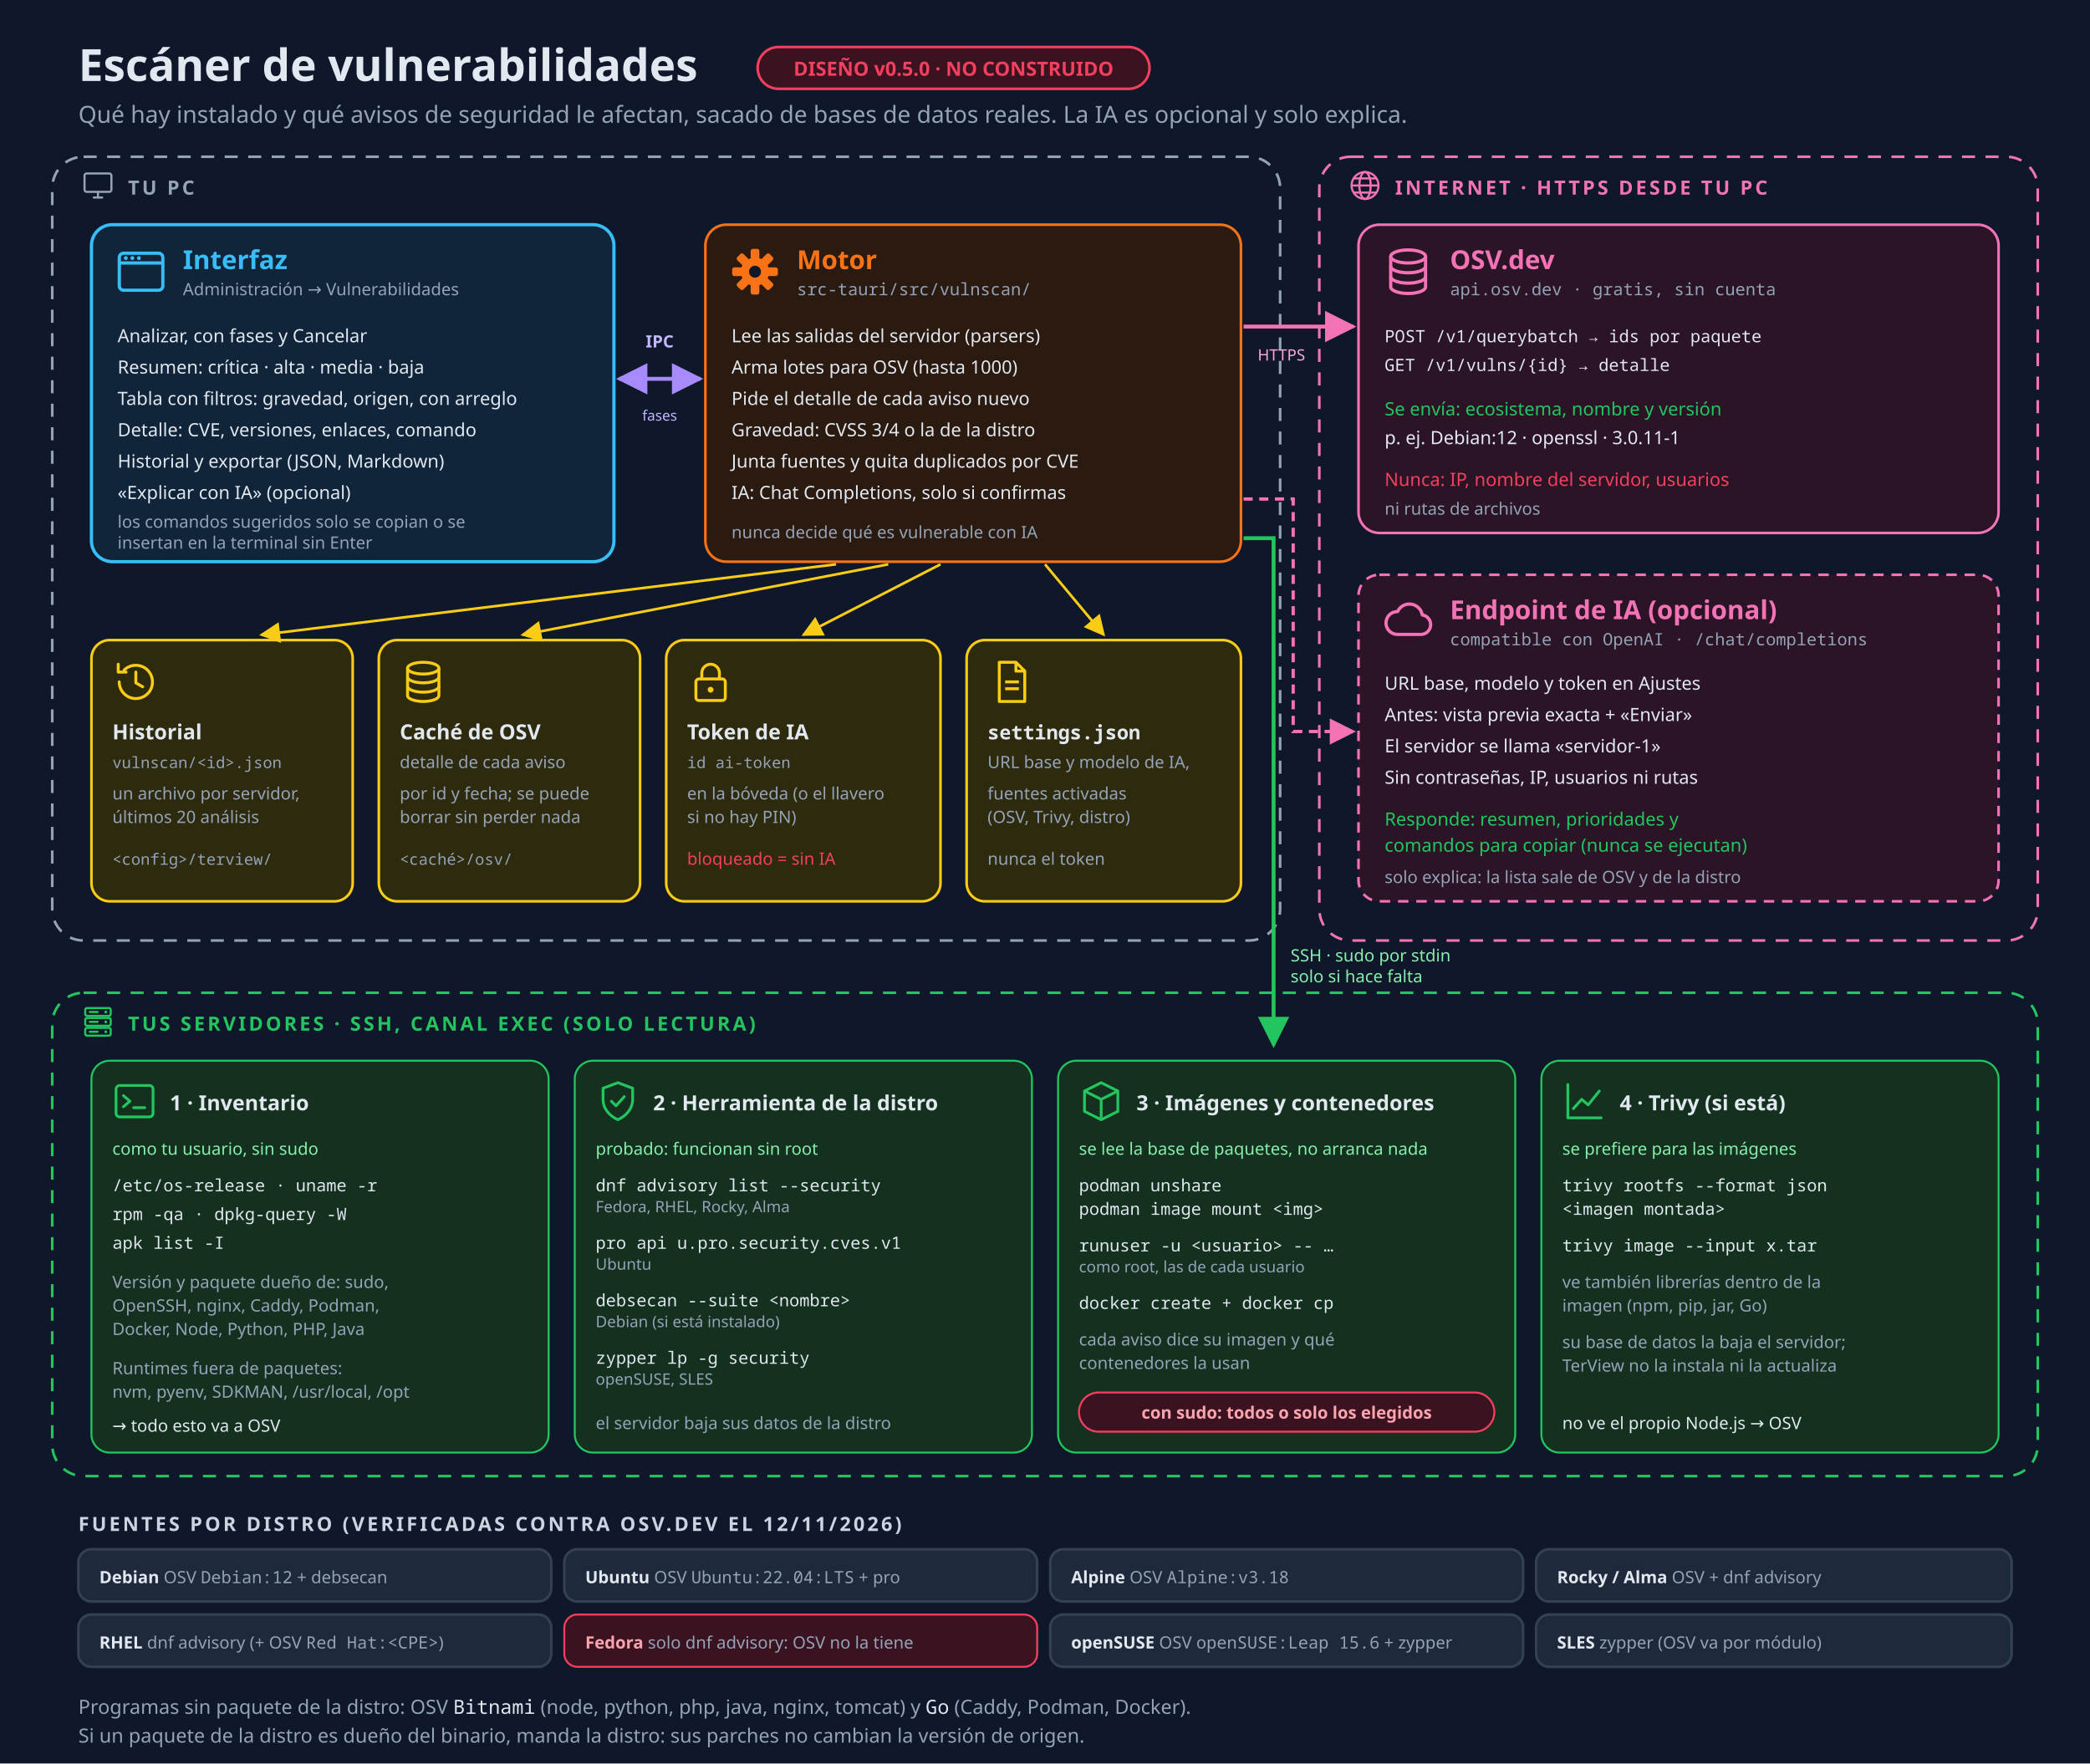
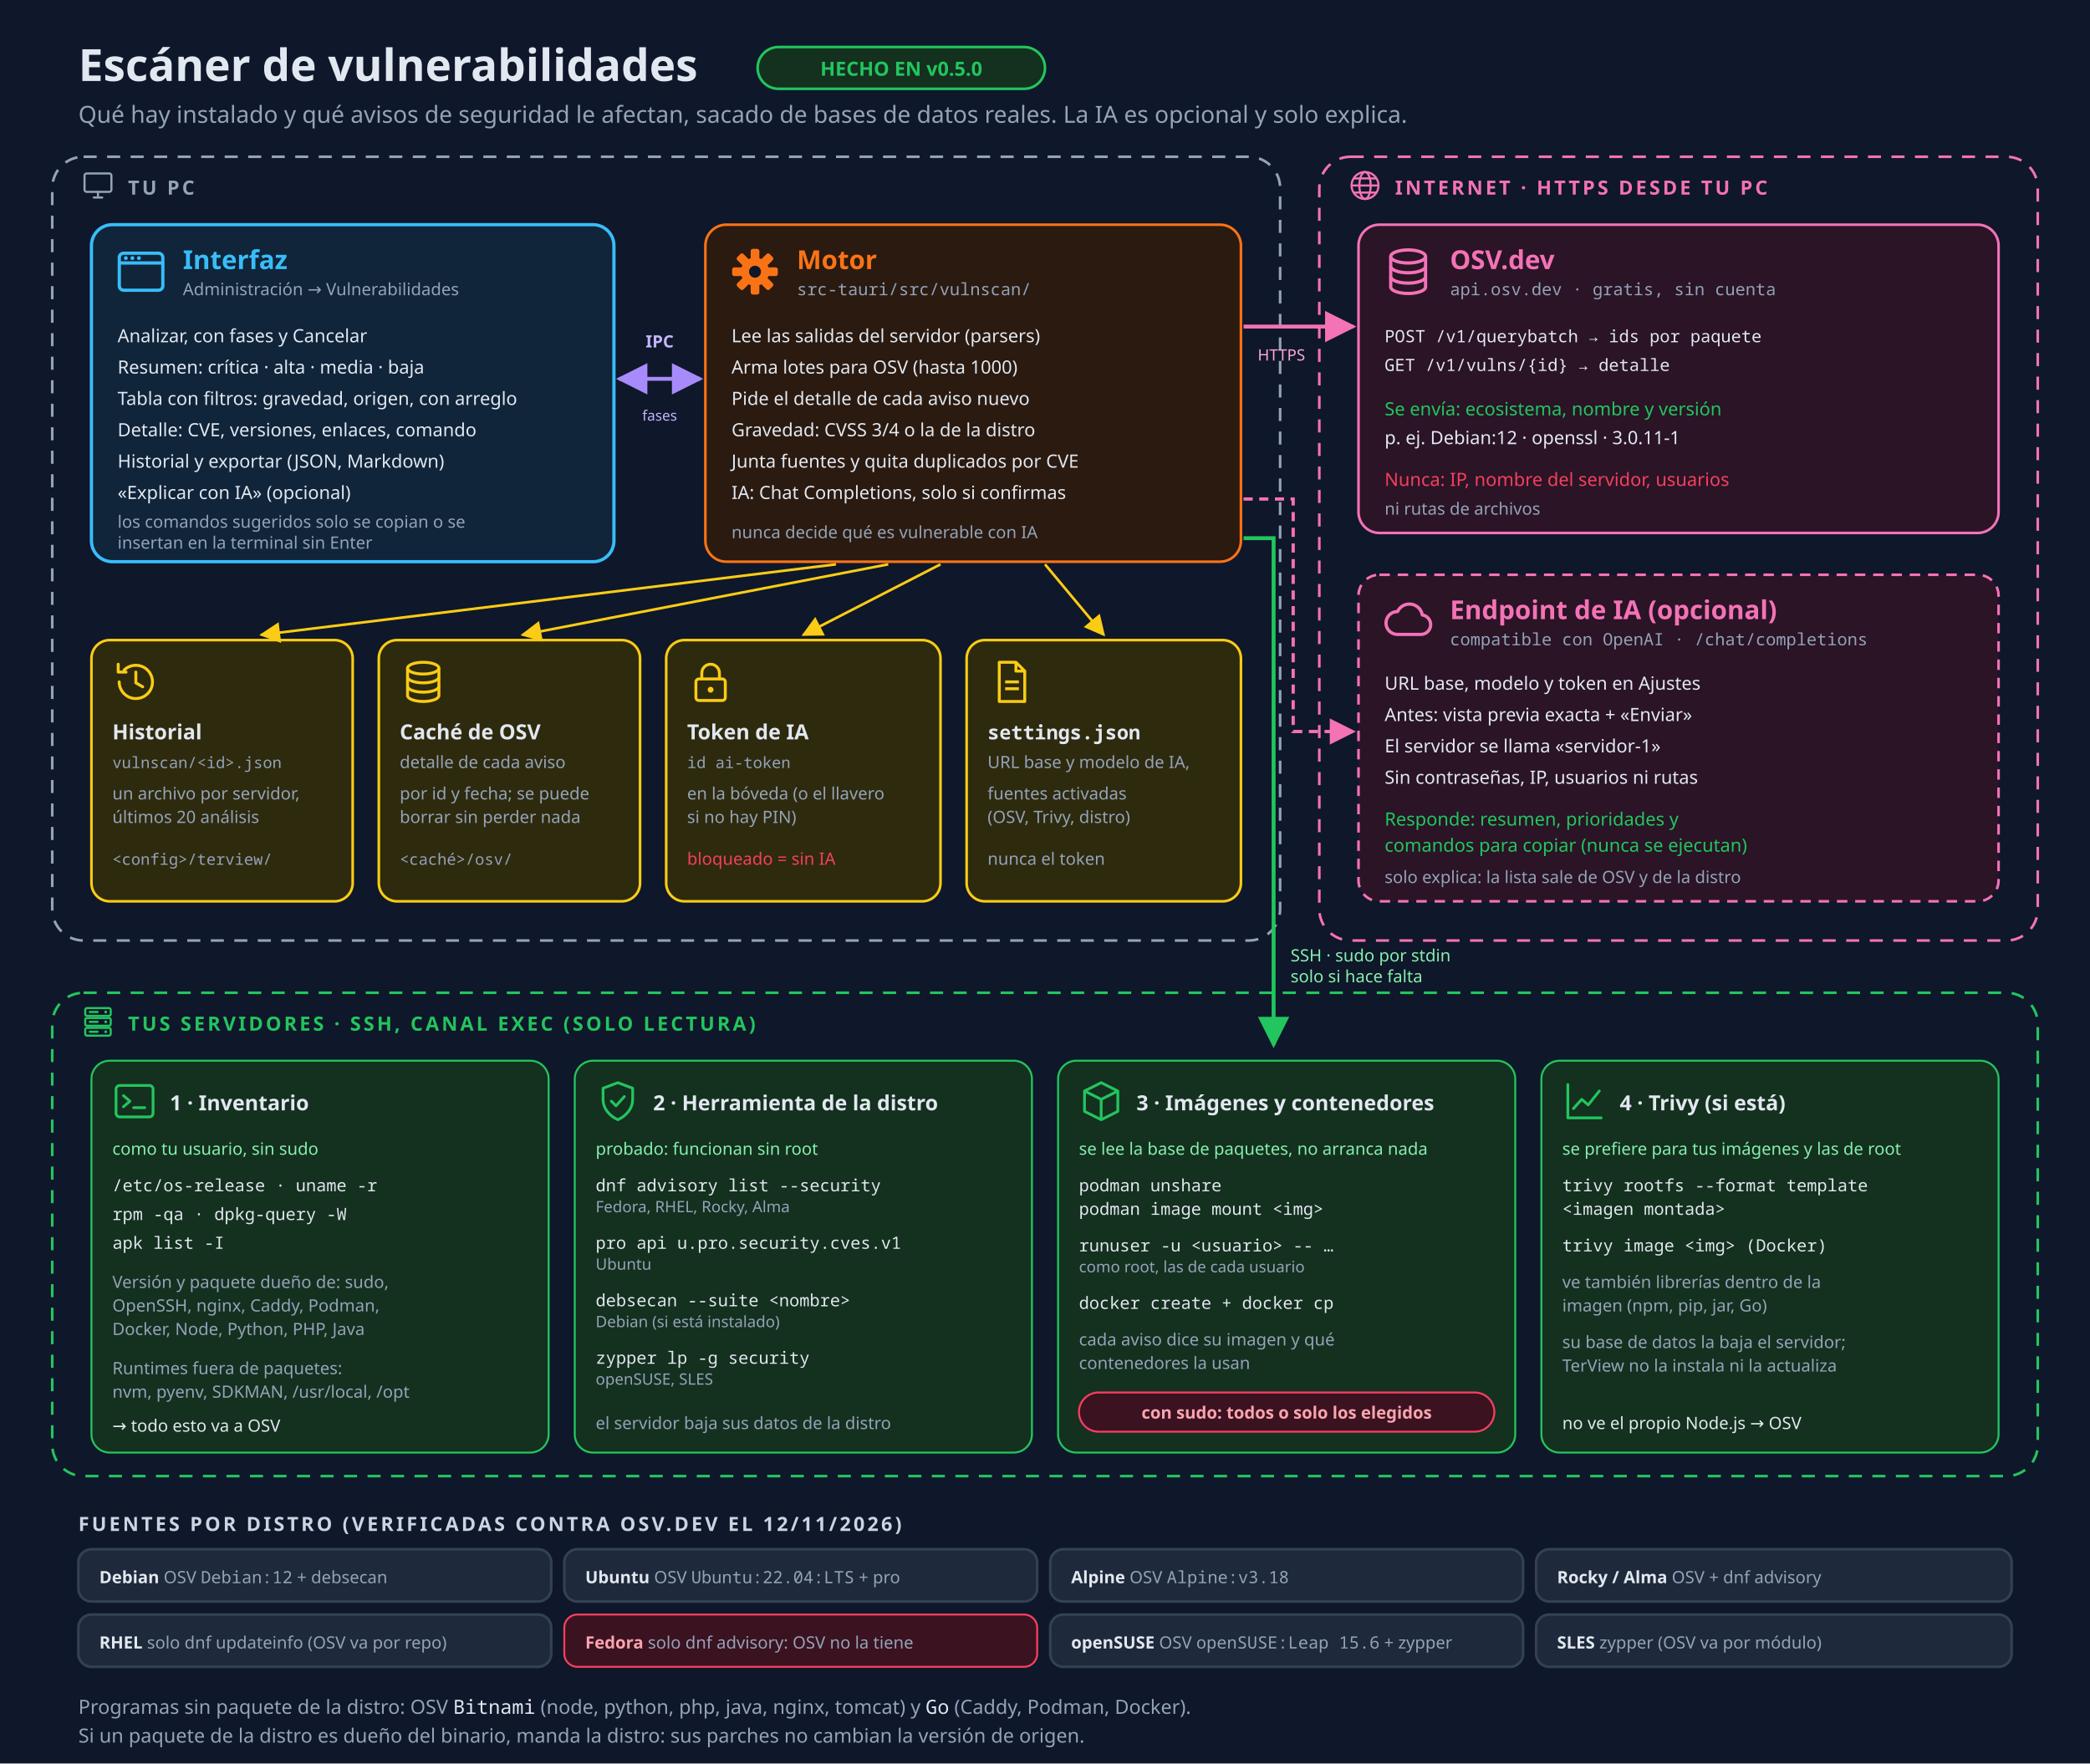
<svg xmlns="http://www.w3.org/2000/svg" width="1600" height="1350" viewBox="0 0 1600 1350">
  <defs>
    <marker id="mo" viewBox="0 0 10 10" refX="9" refY="5" markerWidth="8" markerHeight="8" orient="auto-start-reverse">
      <path d="M0,0 L10,5 L0,10 z" fill="#f97316" />
    </marker>
    <marker id="mp" viewBox="0 0 10 10" refX="9" refY="5" markerWidth="8" markerHeight="8" orient="auto-start-reverse">
      <path d="M0,0 L10,5 L0,10 z" fill="#a78bfa" />
    </marker>
    <marker id="my" viewBox="0 0 10 10" refX="9" refY="5" markerWidth="8" markerHeight="8" orient="auto-start-reverse">
      <path d="M0,0 L10,5 L0,10 z" fill="#facc15" />
    </marker>
    <marker id="mg" viewBox="0 0 10 10" refX="9" refY="5" markerWidth="8" markerHeight="8" orient="auto-start-reverse">
      <path d="M0,0 L10,5 L0,10 z" fill="#22c55e" />
    </marker>
    <marker id="mk" viewBox="0 0 10 10" refX="9" refY="5" markerWidth="8" markerHeight="8" orient="auto-start-reverse">
      <path d="M0,0 L10,5 L0,10 z" fill="#f472b6" />
    </marker>
    <symbol id="i-pc" viewBox="0 0 48 48">
      <g fill="none" stroke="currentColor" stroke-width="3" stroke-linecap="round" stroke-linejoin="round">
        <rect x="5" y="7" width="38" height="26" rx="3" />
        <path d="M18 41h12M24 33v8" />
      </g>
    </symbol>
    <symbol id="i-window" viewBox="0 0 48 48">
      <g fill="none" stroke="currentColor" stroke-width="3" stroke-linejoin="round">
        <rect x="4" y="7" width="40" height="34" rx="4" />
        <path d="M4 16h40" />
      </g>
      <g fill="currentColor">
        <circle cx="10" cy="11.5" r="1.8" />
        <circle cx="16" cy="11.5" r="1.8" />
        <circle cx="22" cy="11.5" r="1.8" />
      </g>
    </symbol>
    <symbol id="i-gear" viewBox="0 0 48 48">
      <g fill="currentColor">
        <rect x="20" y="3" width="8" height="10" rx="2" />
        <rect x="20" y="35" width="8" height="10" rx="2" />
        <rect x="3" y="20" width="10" height="8" rx="2" />
        <rect x="35" y="20" width="10" height="8" rx="2" />
        <rect x="20" y="3" width="8" height="10" rx="2" transform="rotate(45 24 24)" />
        <rect x="20" y="35" width="8" height="10" rx="2" transform="rotate(45 24 24)" />
        <rect x="3" y="20" width="10" height="8" rx="2" transform="rotate(45 24 24)" />
        <rect x="35" y="20" width="10" height="8" rx="2" transform="rotate(45 24 24)" />
      </g>
      <circle cx="24" cy="24" r="13" fill="currentColor" />
      <circle cx="24" cy="24" r="5.5" fill="#0f172a" />
    </symbol>
    <symbol id="i-server" viewBox="0 0 48 48">
      <g fill="none" stroke="currentColor" stroke-width="3" stroke-linejoin="round">
        <rect x="6" y="5" width="36" height="11" rx="2.5" />
        <rect x="6" y="19" width="36" height="11" rx="2.5" />
        <rect x="6" y="33" width="36" height="11" rx="2.5" />
      </g>
      <g fill="currentColor">
        <circle cx="35" cy="10.5" r="2" />
        <circle cx="35" cy="24.5" r="2" />
        <circle cx="35" cy="38.5" r="2" />
        <rect x="11" y="9" width="14" height="3" rx="1.5" />
        <rect x="11" y="23" width="14" height="3" rx="1.5" />
        <rect x="11" y="37" width="14" height="3" rx="1.5" />
      </g>
    </symbol>
    <symbol id="i-cloud" viewBox="0 0 48 48">
      <path d="M14 38h22a9 9 0 0 0 1-17.9A12 12 0 0 0 14.3 17 10.5 10.5 0 0 0 14 38z" fill="none" stroke="currentColor" stroke-width="3" stroke-linejoin="round" />
    </symbol>
    <symbol id="i-db" viewBox="0 0 48 48">
      <g fill="none" stroke="currentColor" stroke-width="3">
        <ellipse cx="24" cy="10" rx="16" ry="6" />
        <path d="M8 10v28c0 3.3 7.2 6 16 6s16-2.7 16-6V10" />
        <path d="M8 19c0 3.3 7.2 6 16 6s16-2.7 16-6M8 28.5c0 3.3 7.2 6 16 6s16-2.7 16-6" />
      </g>
    </symbol>
    <symbol id="i-file" viewBox="0 0 48 48">
      <g fill="none" stroke="currentColor" stroke-width="3" stroke-linejoin="round">
        <path d="M12 4h17l9 9v31H12z" />
        <path d="M29 4v9h9M18 24h14M18 31h14" />
      </g>
    </symbol>
    <symbol id="i-lock" viewBox="0 0 48 48">
      <g fill="none" stroke="currentColor" stroke-width="3" stroke-linejoin="round">
        <rect x="9" y="21" width="30" height="22" rx="3" />
        <path d="M15 21v-6a9 9 0 0 1 18 0v6" />
      </g>
      <circle cx="24" cy="32" r="3" fill="currentColor" />
    </symbol>
    <symbol id="i-shield" viewBox="0 0 48 48">
      <g fill="none" stroke="currentColor" stroke-width="3" stroke-linejoin="round" stroke-linecap="round">
        <path d="M24 4 40 10v12c0 10-7 18-16 22C15 40 8 32 8 22V10z" />
        <path d="M17 24l5 5 9-10" />
      </g>
    </symbol>
    <symbol id="i-box" viewBox="0 0 48 48">
      <g fill="none" stroke="currentColor" stroke-width="3" stroke-linejoin="round">
        <path d="M24 4 42 13v22L24 44 6 35V13z" />
        <path d="M6 13l18 9 18-9M24 22v22" />
      </g>
    </symbol>
    <symbol id="i-term" viewBox="0 0 48 48">
      <g fill="none" stroke="currentColor" stroke-width="3" stroke-linecap="round" stroke-linejoin="round">
        <rect x="4" y="7" width="40" height="34" rx="4" />
        <path d="M12 18l7 6-7 6M23 31h12" />
      </g>
    </symbol>
    <symbol id="i-chart" viewBox="0 0 48 48">
      <g fill="none" stroke="currentColor" stroke-width="3" stroke-linecap="round" stroke-linejoin="round">
        <path d="M6 6v36h36" />
        <path d="M12 32l9-10 7 6 12-15" />
      </g>
    </symbol>
    <symbol id="i-globe" viewBox="0 0 48 48">
      <g fill="none" stroke="currentColor" stroke-width="3">
        <circle cx="24" cy="24" r="19" />
        <ellipse cx="24" cy="24" rx="8" ry="19" />
        <path d="M5 24h38M8 14h32M8 34h32" />
      </g>
    </symbol>
    <symbol id="i-history" viewBox="0 0 48 48">
      <g fill="none" stroke="currentColor" stroke-width="3" stroke-linecap="round" stroke-linejoin="round">
        <path d="M7 24a17 17 0 1 0 5-12" />
        <path d="M6 6v8h8M24 14v11l7 4" />
      </g>
    </symbol>
    <symbol id="i-eye" viewBox="0 0 48 48">
      <g fill="none" stroke="currentColor" stroke-width="3" stroke-linejoin="round">
        <path d="M3 24s8-14 21-14 21 14 21 14-8 14-21 14S3 24 3 24z" />
        <circle cx="24" cy="24" r="6" />
      </g>
    </symbol>
    <symbol id="i-user" viewBox="0 0 48 48">
      <g fill="none" stroke="currentColor" stroke-width="3" stroke-linecap="round">
        <circle cx="24" cy="15" r="8" />
        <path d="M8 43c0-9 7-15 16-15s16 6 16 15" />
      </g>
    </symbol>
  </defs>
  <style>
    text{font-family:'Noto Sans','DejaVu Sans',sans-serif;fill:#e2e8f0}
    .t{font-size:34px;font-weight:700}
    .st{font-size:18px;fill:#94a3b8}
    .h{font-size:20px;font-weight:700}
    .b{font-size:16px;font-weight:600}
    .s{font-size:14px;fill:#94a3b8}
    .xs{font-size:13px;fill:#94a3b8}
    .mono{font-family:'Noto Sans Mono','DejaVu Sans Mono',monospace}
    .z{font-size:15px;font-weight:700;letter-spacing:2px}
    .ui{fill:#10243a;stroke:#38bdf8;stroke-width:2.5}
    .eng{fill:#2a1a10;stroke:#f97316;stroke-width:2}
    .disk{fill:#2e2a0e;stroke:#facc15;stroke-width:2}
    .gh{fill:#2a1426;stroke:#f472b6;stroke-width:2}
    .ghd{fill:#2a1426;stroke:#f472b6;stroke-width:2;stroke-dasharray:8 6}
    .sv{fill:#14301f;stroke:#22c55e;stroke-width:1.5}
    .neu{fill:#1e293b;stroke:#334155;stroke-width:2}
  </style>
  <rect width="1600" height="1350" fill="#0f172a" />
  <text x="60" y="62" class="t">Escáner de vulnerabilidades</text>
-   <rect x="580" y="36" width="300" height="32" rx="16" fill="#3b1220" stroke="#f43f5e" stroke-width="2" />
-   <text x="730" y="58" text-anchor="middle" style="font-size:15px;font-weight:700;fill:#f43f5e">DISEÑO v0.5.0 · NO CONSTRUIDO</text>
+   <rect x="580" y="36" width="220" height="32" rx="16" fill="#14301f" stroke="#22c55e" stroke-width="2" />
+   <text x="690" y="58" text-anchor="middle" style="font-size:15px;font-weight:700;fill:#22c55e">HECHO EN v0.5.0</text>
  <text x="60" y="94" class="st">Qué hay instalado y qué avisos de seguridad le afectan, sacado de bases de datos reales. La IA es opcional y solo explica.</text>
  <rect x="40" y="120" width="940" height="600" rx="24" fill="none" stroke="#94a3b8" stroke-width="2" stroke-dasharray="10 8" />
  <use href="#i-pc" x="62" y="129" width="26" height="26" style="color:#94a3b8" />
  <text x="98" y="149" class="z" style="fill:#94a3b8">TU PC</text>
  <rect x="70" y="172" width="400" height="258" rx="16" class="ui" />
  <use href="#i-window" x="88" y="188" width="40" height="40" style="color:#38bdf8" />
  <text x="140" y="206" class="h" style="fill:#38bdf8">Interfaz</text>
  <text x="140" y="226" class="xs">Administración → Vulnerabilidades</text>
  <text x="90" y="262" class="s" style="fill:#e2e8f0">Analizar, con fases y Cancelar</text>
  <text x="90" y="286" class="s" style="fill:#e2e8f0">Resumen: crítica · alta · media · baja</text>
  <text x="90" y="310" class="s" style="fill:#e2e8f0">Tabla con filtros: gravedad, origen, con arreglo</text>
  <text x="90" y="334" class="s" style="fill:#e2e8f0">Detalle: CVE, versiones, enlaces, comando</text>
  <text x="90" y="358" class="s" style="fill:#e2e8f0">Historial y exportar (JSON, Markdown)</text>
  <text x="90" y="382" class="s" style="fill:#e2e8f0">«Explicar con IA» (opcional)</text>
  <text x="90" y="404" class="xs">los comandos sugeridos solo se copian o se</text>
  <text x="90" y="420" class="xs">insertan en la terminal sin Enter</text>
  <line x1="474" y1="290" x2="536" y2="290" stroke="#a78bfa" stroke-width="3" marker-start="url(#mp)" marker-end="url(#mp)" />
  <text x="505" y="266" text-anchor="middle" class="xs" style="fill:#c4b5fd;font-weight:700">IPC</text>
  <text x="505" y="322" text-anchor="middle" class="xs" style="font-size:11px;fill:#c4b5fd">fases</text>
  <rect x="540" y="172" width="410" height="258" rx="16" class="eng" />
  <use href="#i-gear" x="558" y="188" width="40" height="40" style="color:#f97316" />
  <text x="610" y="206" class="h" style="fill:#f97316">Motor</text>
  <text x="610" y="226" class="xs mono">src-tauri/src/vulnscan/</text>
  <text x="560" y="262" class="s" style="fill:#e2e8f0">Lee las salidas del servidor (parsers)</text>
  <text x="560" y="286" class="s" style="fill:#e2e8f0">Arma lotes para OSV (hasta 1000)</text>
  <text x="560" y="310" class="s" style="fill:#e2e8f0">Pide el detalle de cada aviso nuevo</text>
  <text x="560" y="334" class="s" style="fill:#e2e8f0">Gravedad: CVSS 3/4 o la de la distro</text>
  <text x="560" y="358" class="s" style="fill:#e2e8f0">Junta fuentes y quita duplicados por CVE</text>
  <text x="560" y="382" class="s" style="fill:#e2e8f0">IA: Chat Completions, solo si confirmas</text>
  <text x="560" y="412" class="xs">nunca decide qué es vulnerable con IA</text>
  <rect x="70" y="490" width="200" height="200" rx="14" class="disk" />
  <use href="#i-history" x="86" y="504" width="36" height="36" style="color:#facc15" />
  <text x="86" y="566" class="b">Historial</text>
  <text x="86" y="588" class="xs mono" style="font-size:12px">vulnscan/&lt;id&gt;.json</text>
  <text x="86" y="612" class="xs">un archivo por servidor,</text>
  <text x="86" y="630" class="xs">últimos 20 análisis</text>
  <text x="86" y="662" class="xs mono" style="font-size:12px">&lt;config&gt;/terview/</text>
  <rect x="290" y="490" width="200" height="200" rx="14" class="disk" />
  <use href="#i-db" x="306" y="504" width="36" height="36" style="color:#facc15" />
  <text x="306" y="566" class="b">Caché de OSV</text>
  <text x="306" y="588" class="xs">detalle de cada aviso</text>
  <text x="306" y="612" class="xs">por id y fecha; se puede</text>
  <text x="306" y="630" class="xs">borrar sin perder nada</text>
  <text x="306" y="662" class="xs mono" style="font-size:12px">&lt;caché&gt;/osv/</text>
  <rect x="510" y="490" width="210" height="200" rx="14" class="disk" />
  <use href="#i-lock" x="526" y="504" width="36" height="36" style="color:#facc15" />
  <text x="526" y="566" class="b">Token de IA</text>
  <text x="526" y="588" class="xs mono" style="font-size:12px">id ai-token</text>
  <text x="526" y="612" class="xs">en la bóveda (o el llavero</text>
  <text x="526" y="630" class="xs">si no hay PIN)</text>
  <text x="526" y="662" class="xs" style="fill:#f43f5e">bloqueado = sin IA</text>
  <rect x="740" y="490" width="210" height="200" rx="14" class="disk" />
  <use href="#i-file" x="756" y="504" width="36" height="36" style="color:#facc15" />
  <text x="756" y="566" class="b mono" style="font-size:15px">settings.json</text>
  <text x="756" y="588" class="xs">URL base y modelo de IA,</text>
  <text x="756" y="612" class="xs">fuentes activadas</text>
  <text x="756" y="630" class="xs">(OSV, Trivy, distro)</text>
  <text x="756" y="662" class="xs">nunca el token</text>
  <line x1="640" y1="432" x2="200" y2="486" stroke="#facc15" stroke-width="2" marker-end="url(#my)" />
  <line x1="680" y1="432" x2="400" y2="486" stroke="#facc15" stroke-width="2" marker-end="url(#my)" />
  <line x1="720" y1="432" x2="615" y2="486" stroke="#facc15" stroke-width="2" marker-end="url(#my)" />
  <line x1="800" y1="432" x2="845" y2="486" stroke="#facc15" stroke-width="2" marker-end="url(#my)" />
  <rect x="1010" y="120" width="550" height="600" rx="24" fill="none" stroke="#f472b6" stroke-width="2" stroke-dasharray="10 8" />
  <use href="#i-globe" x="1032" y="129" width="26" height="26" style="color:#f472b6" />
  <text x="1068" y="149" class="z" style="fill:#f472b6">INTERNET · HTTPS DESDE TU PC</text>
  <rect x="1040" y="172" width="490" height="236" rx="16" class="gh" />
  <use href="#i-db" x="1058" y="188" width="40" height="40" style="color:#f472b6" />
  <text x="1110" y="206" class="h" style="fill:#f472b6">OSV.dev</text>
  <text x="1110" y="226" class="xs mono">api.osv.dev · gratis, sin cuenta</text>
  <text x="1060" y="262" class="s mono" style="fill:#e2e8f0;font-size:13px">POST /v1/querybatch → ids por paquete</text>
  <text x="1060" y="284" class="s mono" style="fill:#e2e8f0;font-size:13px">GET  /v1/vulns/{id} → detalle</text>
  <text x="1060" y="318" class="s" style="fill:#22c55e">Se envía: ecosistema, nombre y versión</text>
  <text x="1060" y="340" class="s" style="fill:#e2e8f0">p. ej. Debian:12 · openssl · 3.0.11-1</text>
  <text x="1060" y="372" class="s" style="fill:#f43f5e">Nunca: IP, nombre del servidor, usuarios</text>
  <text x="1060" y="394" class="xs">ni rutas de archivos</text>
  <rect x="1040" y="440" width="490" height="250" rx="16" class="ghd" />
  <use href="#i-cloud" x="1058" y="454" width="40" height="40" style="color:#f472b6" />
  <text x="1110" y="474" class="h" style="fill:#f472b6">Endpoint de IA (opcional)</text>
  <text x="1110" y="494" class="xs mono">compatible con OpenAI · /chat/completions</text>
  <text x="1060" y="528" class="s" style="fill:#e2e8f0">URL base, modelo y token en Ajustes</text>
  <text x="1060" y="552" class="s" style="fill:#e2e8f0">Antes: vista previa exacta + «Enviar»</text>
  <text x="1060" y="576" class="s" style="fill:#e2e8f0">El servidor se llama «servidor-1»</text>
  <text x="1060" y="600" class="s" style="fill:#e2e8f0">Sin contraseñas, IP, usuarios ni rutas</text>
  <text x="1060" y="632" class="s" style="fill:#22c55e">Responde: resumen, prioridades y</text>
  <text x="1060" y="652" class="s" style="fill:#22c55e">comandos para copiar (nunca se ejecutan)</text>
  <text x="1060" y="676" class="xs">solo explica: la lista sale de OSV y de la distro</text>
  <line x1="952" y1="250" x2="1036" y2="250" stroke="#f472b6" stroke-width="3" marker-end="url(#mk)" />
  <text x="981" y="276" text-anchor="middle" class="xs" style="font-size:12px;fill:#f9a8d4">HTTPS</text>
  <path d="M952 382 H990 V560 H1036" fill="none" stroke="#f472b6" stroke-width="2.5" stroke-dasharray="7 5" marker-end="url(#mk)" />
  <rect x="40" y="760" width="1520" height="370" rx="24" fill="none" stroke="#22c55e" stroke-width="2" stroke-dasharray="10 8" />
  <use href="#i-server" x="62" y="769" width="26" height="26" style="color:#22c55e" />
  <text x="98" y="789" class="z" style="fill:#22c55e">TUS SERVIDORES · SSH, CANAL EXEC (SOLO LECTURA)</text>
  <path d="M952 412 H975 V800" fill="none" stroke="#22c55e" stroke-width="3" marker-end="url(#mg)" />
  <text x="988" y="736" class="xs" style="fill:#86efac">SSH · sudo por stdin</text>
  <text x="988" y="752" class="xs" style="fill:#86efac">solo si hace falta</text>
  <rect x="70" y="812" width="350" height="300" rx="14" class="sv" />
  <use href="#i-term" x="86" y="826" width="34" height="34" style="color:#22c55e" />
  <text x="130" y="850" class="b">1 · Inventario</text>
  <text x="86" y="884" class="xs" style="fill:#86efac">como tu usuario, sin sudo</text>
  <text x="86" y="912" class="xs mono" style="fill:#e2e8f0">/etc/os-release · uname -r</text>
  <text x="86" y="934" class="xs mono" style="fill:#e2e8f0">rpm -qa · dpkg-query -W</text>
  <text x="86" y="956" class="xs mono" style="fill:#e2e8f0">apk list -I</text>
  <text x="86" y="986" class="xs">Versión y paquete dueño de: sudo,</text>
  <text x="86" y="1004" class="xs">OpenSSH, nginx, Caddy, Podman,</text>
  <text x="86" y="1022" class="xs">Docker, Node, Python, PHP, Java</text>
  <text x="86" y="1052" class="xs">Runtimes fuera de paquetes:</text>
  <text x="86" y="1070" class="xs">nvm, pyenv, SDKMAN, /usr/local, /opt</text>
  <text x="86" y="1096" class="xs" style="fill:#e2e8f0">→ todo esto va a OSV</text>
  <rect x="440" y="812" width="350" height="300" rx="14" class="sv" />
  <use href="#i-shield" x="456" y="826" width="34" height="34" style="color:#22c55e" />
  <text x="500" y="850" class="b">2 · Herramienta de la distro</text>
  <text x="456" y="884" class="xs" style="fill:#86efac">probado: funcionan sin root</text>
  <text x="456" y="912" class="xs mono" style="fill:#e2e8f0">dnf advisory list --security</text>
  <text x="456" y="928" class="xs" style="font-size:12px">Fedora, RHEL, Rocky, Alma</text>
  <text x="456" y="956" class="xs mono" style="fill:#e2e8f0">pro api u.pro.security.cves.v1</text>
  <text x="456" y="972" class="xs" style="font-size:12px">Ubuntu</text>
  <text x="456" y="1000" class="xs mono" style="fill:#e2e8f0">debsecan --suite &lt;nombre&gt;</text>
  <text x="456" y="1016" class="xs" style="font-size:12px">Debian (si está instalado)</text>
  <text x="456" y="1044" class="xs mono" style="fill:#e2e8f0">zypper lp -g security</text>
  <text x="456" y="1060" class="xs" style="font-size:12px">openSUSE, SLES</text>
  <text x="456" y="1094" class="xs">el servidor baja sus datos de la distro</text>
  <rect x="810" y="812" width="350" height="300" rx="14" class="sv" />
  <use href="#i-box" x="826" y="826" width="34" height="34" style="color:#22c55e" />
  <text x="870" y="850" class="b">3 · Imágenes y contenedores</text>
  <text x="826" y="884" class="xs" style="fill:#86efac">se lee la base de paquetes, no arranca nada</text>
  <text x="826" y="912" class="xs mono" style="fill:#e2e8f0">podman unshare</text>
  <text x="826" y="930" class="xs mono" style="fill:#e2e8f0">  podman image mount &lt;img&gt;</text>
  <text x="826" y="958" class="xs mono" style="fill:#e2e8f0">runuser -u &lt;usuario&gt; -- …</text>
  <text x="826" y="974" class="xs" style="font-size:12px">como root, las de cada usuario</text>
  <text x="826" y="1002" class="xs mono" style="fill:#e2e8f0">docker create + docker cp</text>
  <text x="826" y="1030" class="xs">cada aviso dice su imagen y qué</text>
  <text x="826" y="1048" class="xs">contenedores la usan</text>
  <rect x="826" y="1066" width="318" height="30" rx="15" fill="#3b1220" stroke="#f43f5e" stroke-width="1.5" />
  <text x="985" y="1086" text-anchor="middle" class="xs" style="fill:#fda4af;font-weight:700">con sudo: todos o solo los elegidos</text>
  <rect x="1180" y="812" width="350" height="300" rx="14" class="sv" />
  <use href="#i-chart" x="1196" y="826" width="34" height="34" style="color:#22c55e" />
  <text x="1240" y="850" class="b">4 · Trivy (si está)</text>
-   <text x="1196" y="884" class="xs" style="fill:#86efac">se prefiere para las imágenes</text>
-   <text x="1196" y="912" class="xs mono" style="fill:#e2e8f0">trivy rootfs --format json</text>
+   <text x="1196" y="884" class="xs" style="fill:#86efac">se prefiere para tus imágenes y las de root</text>
+   <text x="1196" y="912" class="xs mono" style="fill:#e2e8f0">trivy rootfs --format template</text>
  <text x="1196" y="930" class="xs mono" style="fill:#e2e8f0">  &lt;imagen montada&gt;</text>
-   <text x="1196" y="958" class="xs mono" style="fill:#e2e8f0">trivy image --input x.tar</text>
+   <text x="1196" y="958" class="xs mono" style="fill:#e2e8f0">trivy image &lt;img&gt;   (Docker)</text>
  <text x="1196" y="986" class="xs">ve también librerías dentro de la</text>
  <text x="1196" y="1004" class="xs">imagen (npm, pip, jar, Go)</text>
  <text x="1196" y="1032" class="xs">su base de datos la baja el servidor;</text>
  <text x="1196" y="1050" class="xs">TerView no la instala ni la actualiza</text>
  <text x="1196" y="1094" class="xs" style="fill:#e2e8f0">no ve el propio Node.js → OSV</text>
  <text x="60" y="1172" class="z" style="fill:#cbd5e1">FUENTES POR DISTRO (VERIFICADAS CONTRA OSV.DEV EL 12/11/2026)</text>
  <rect x="60" y="1186" width="362" height="40" rx="10" class="neu" />
  <text x="76" y="1212" class="xs">
    <tspan style="fill:#e2e8f0;font-weight:700">Debian</tspan>  OSV <tspan class="mono">Debian:12</tspan> + debsecan</text>
  <rect x="432" y="1186" width="362" height="40" rx="10" class="neu" />
  <text x="448" y="1212" class="xs">
    <tspan style="fill:#e2e8f0;font-weight:700">Ubuntu</tspan>  OSV <tspan class="mono">Ubuntu:22.04:LTS</tspan> + pro</text>
  <rect x="804" y="1186" width="362" height="40" rx="10" class="neu" />
  <text x="820" y="1212" class="xs">
    <tspan style="fill:#e2e8f0;font-weight:700">Alpine</tspan>  OSV <tspan class="mono">Alpine:v3.18</tspan>
  </text>
  <rect x="1176" y="1186" width="364" height="40" rx="10" class="neu" />
  <text x="1192" y="1212" class="xs">
    <tspan style="fill:#e2e8f0;font-weight:700">Rocky / Alma</tspan>  OSV + dnf advisory</text>
  <rect x="60" y="1236" width="362" height="40" rx="10" class="neu" />
  <text x="76" y="1262" class="xs">
-     <tspan style="fill:#e2e8f0;font-weight:700">RHEL</tspan>  dnf advisory (+ OSV <tspan class="mono">Red Hat:&lt;CPE&gt;</tspan>)</text>
+     <tspan style="fill:#e2e8f0;font-weight:700">RHEL</tspan>  solo dnf updateinfo (OSV va por repo)</text>
  <rect x="432" y="1236" width="362" height="40" rx="10" fill="#3b1220" stroke="#f43f5e" stroke-width="1.5" />
  <text x="448" y="1262" class="xs">
    <tspan style="fill:#fda4af;font-weight:700">Fedora</tspan>  solo dnf advisory: OSV no la tiene</text>
  <rect x="804" y="1236" width="362" height="40" rx="10" class="neu" />
  <text x="820" y="1262" class="xs">
    <tspan style="fill:#e2e8f0;font-weight:700">openSUSE</tspan>  OSV <tspan class="mono">openSUSE:Leap 15.6</tspan> + zypper</text>
  <rect x="1176" y="1236" width="364" height="40" rx="10" class="neu" />
  <text x="1192" y="1262" class="xs">
    <tspan style="fill:#e2e8f0;font-weight:700">SLES</tspan>  zypper (OSV va por módulo)</text>
  <text x="60" y="1312" style="font-size:15px;fill:#94a3b8">Programas sin paquete de la distro: OSV <tspan class="mono" style="fill:#e2e8f0">Bitnami</tspan> (node, python, php, java, nginx, tomcat) y <tspan class="mono" style="fill:#e2e8f0">Go</tspan> (Caddy, Podman, Docker).</text>
  <text x="60" y="1334" style="font-size:15px;fill:#94a3b8">Si un paquete de la distro es dueño del binario, manda la distro: sus parches no cambian la versión de origen.</text>
</svg>
